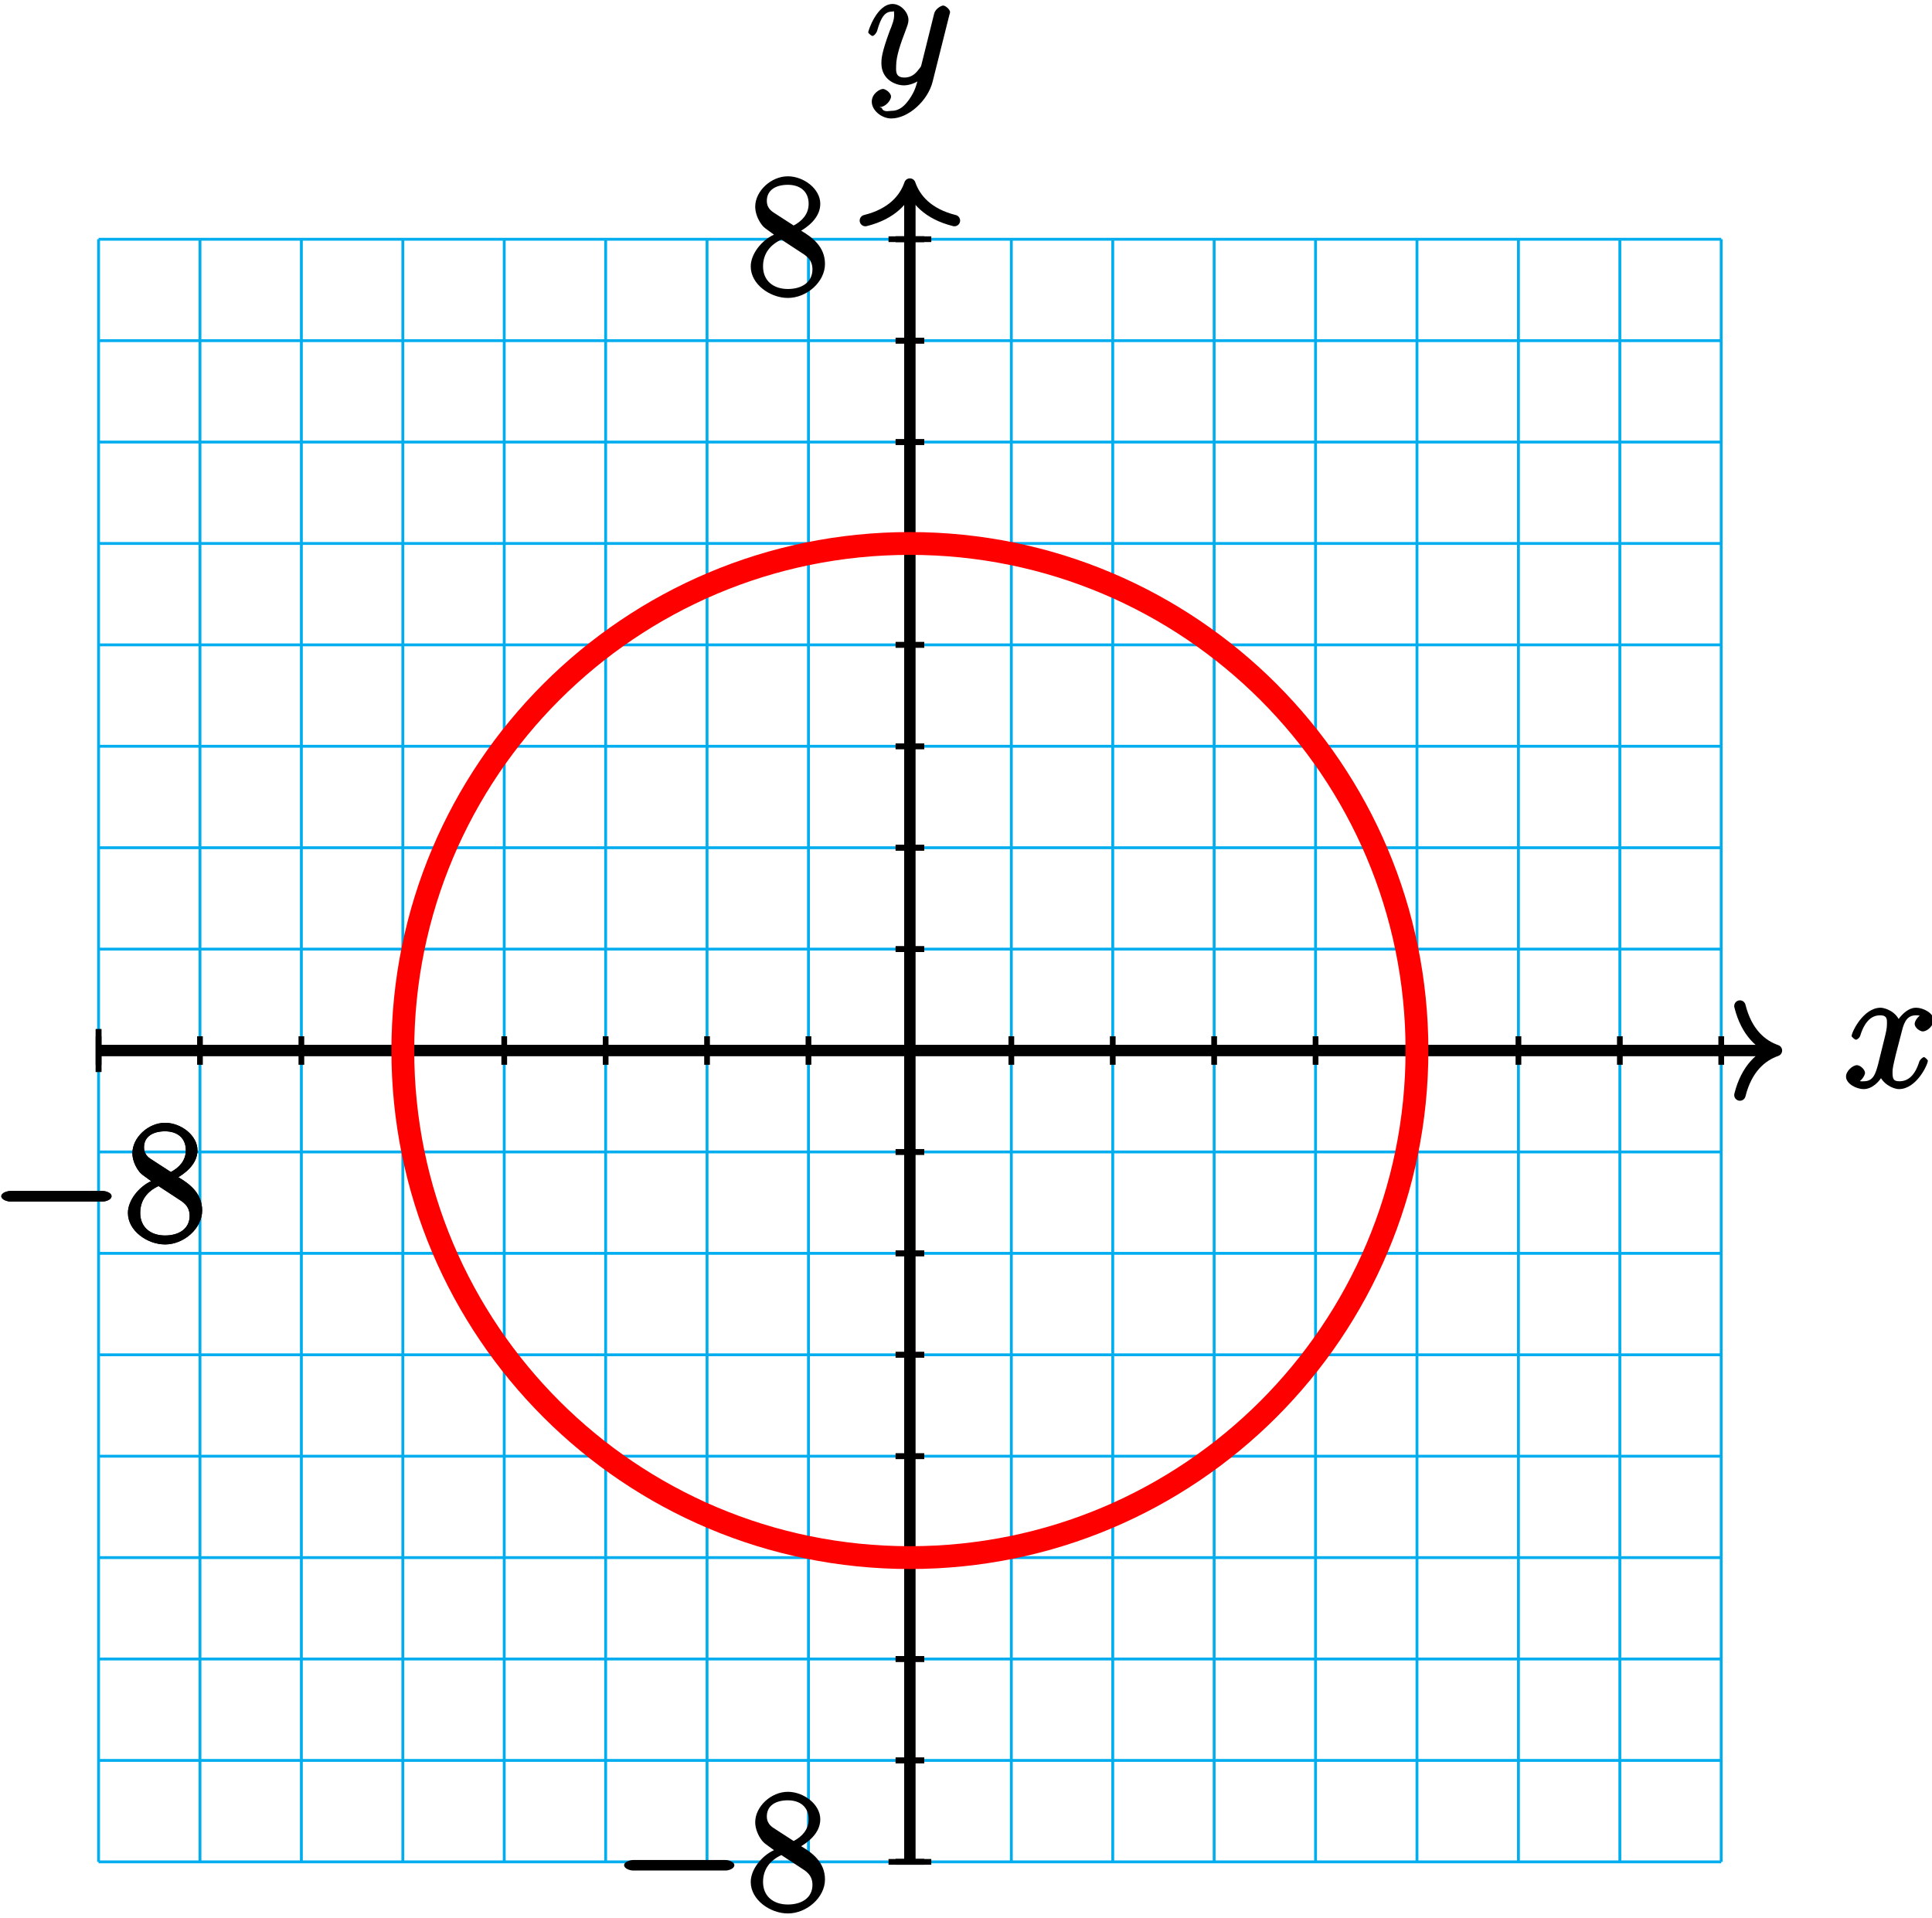
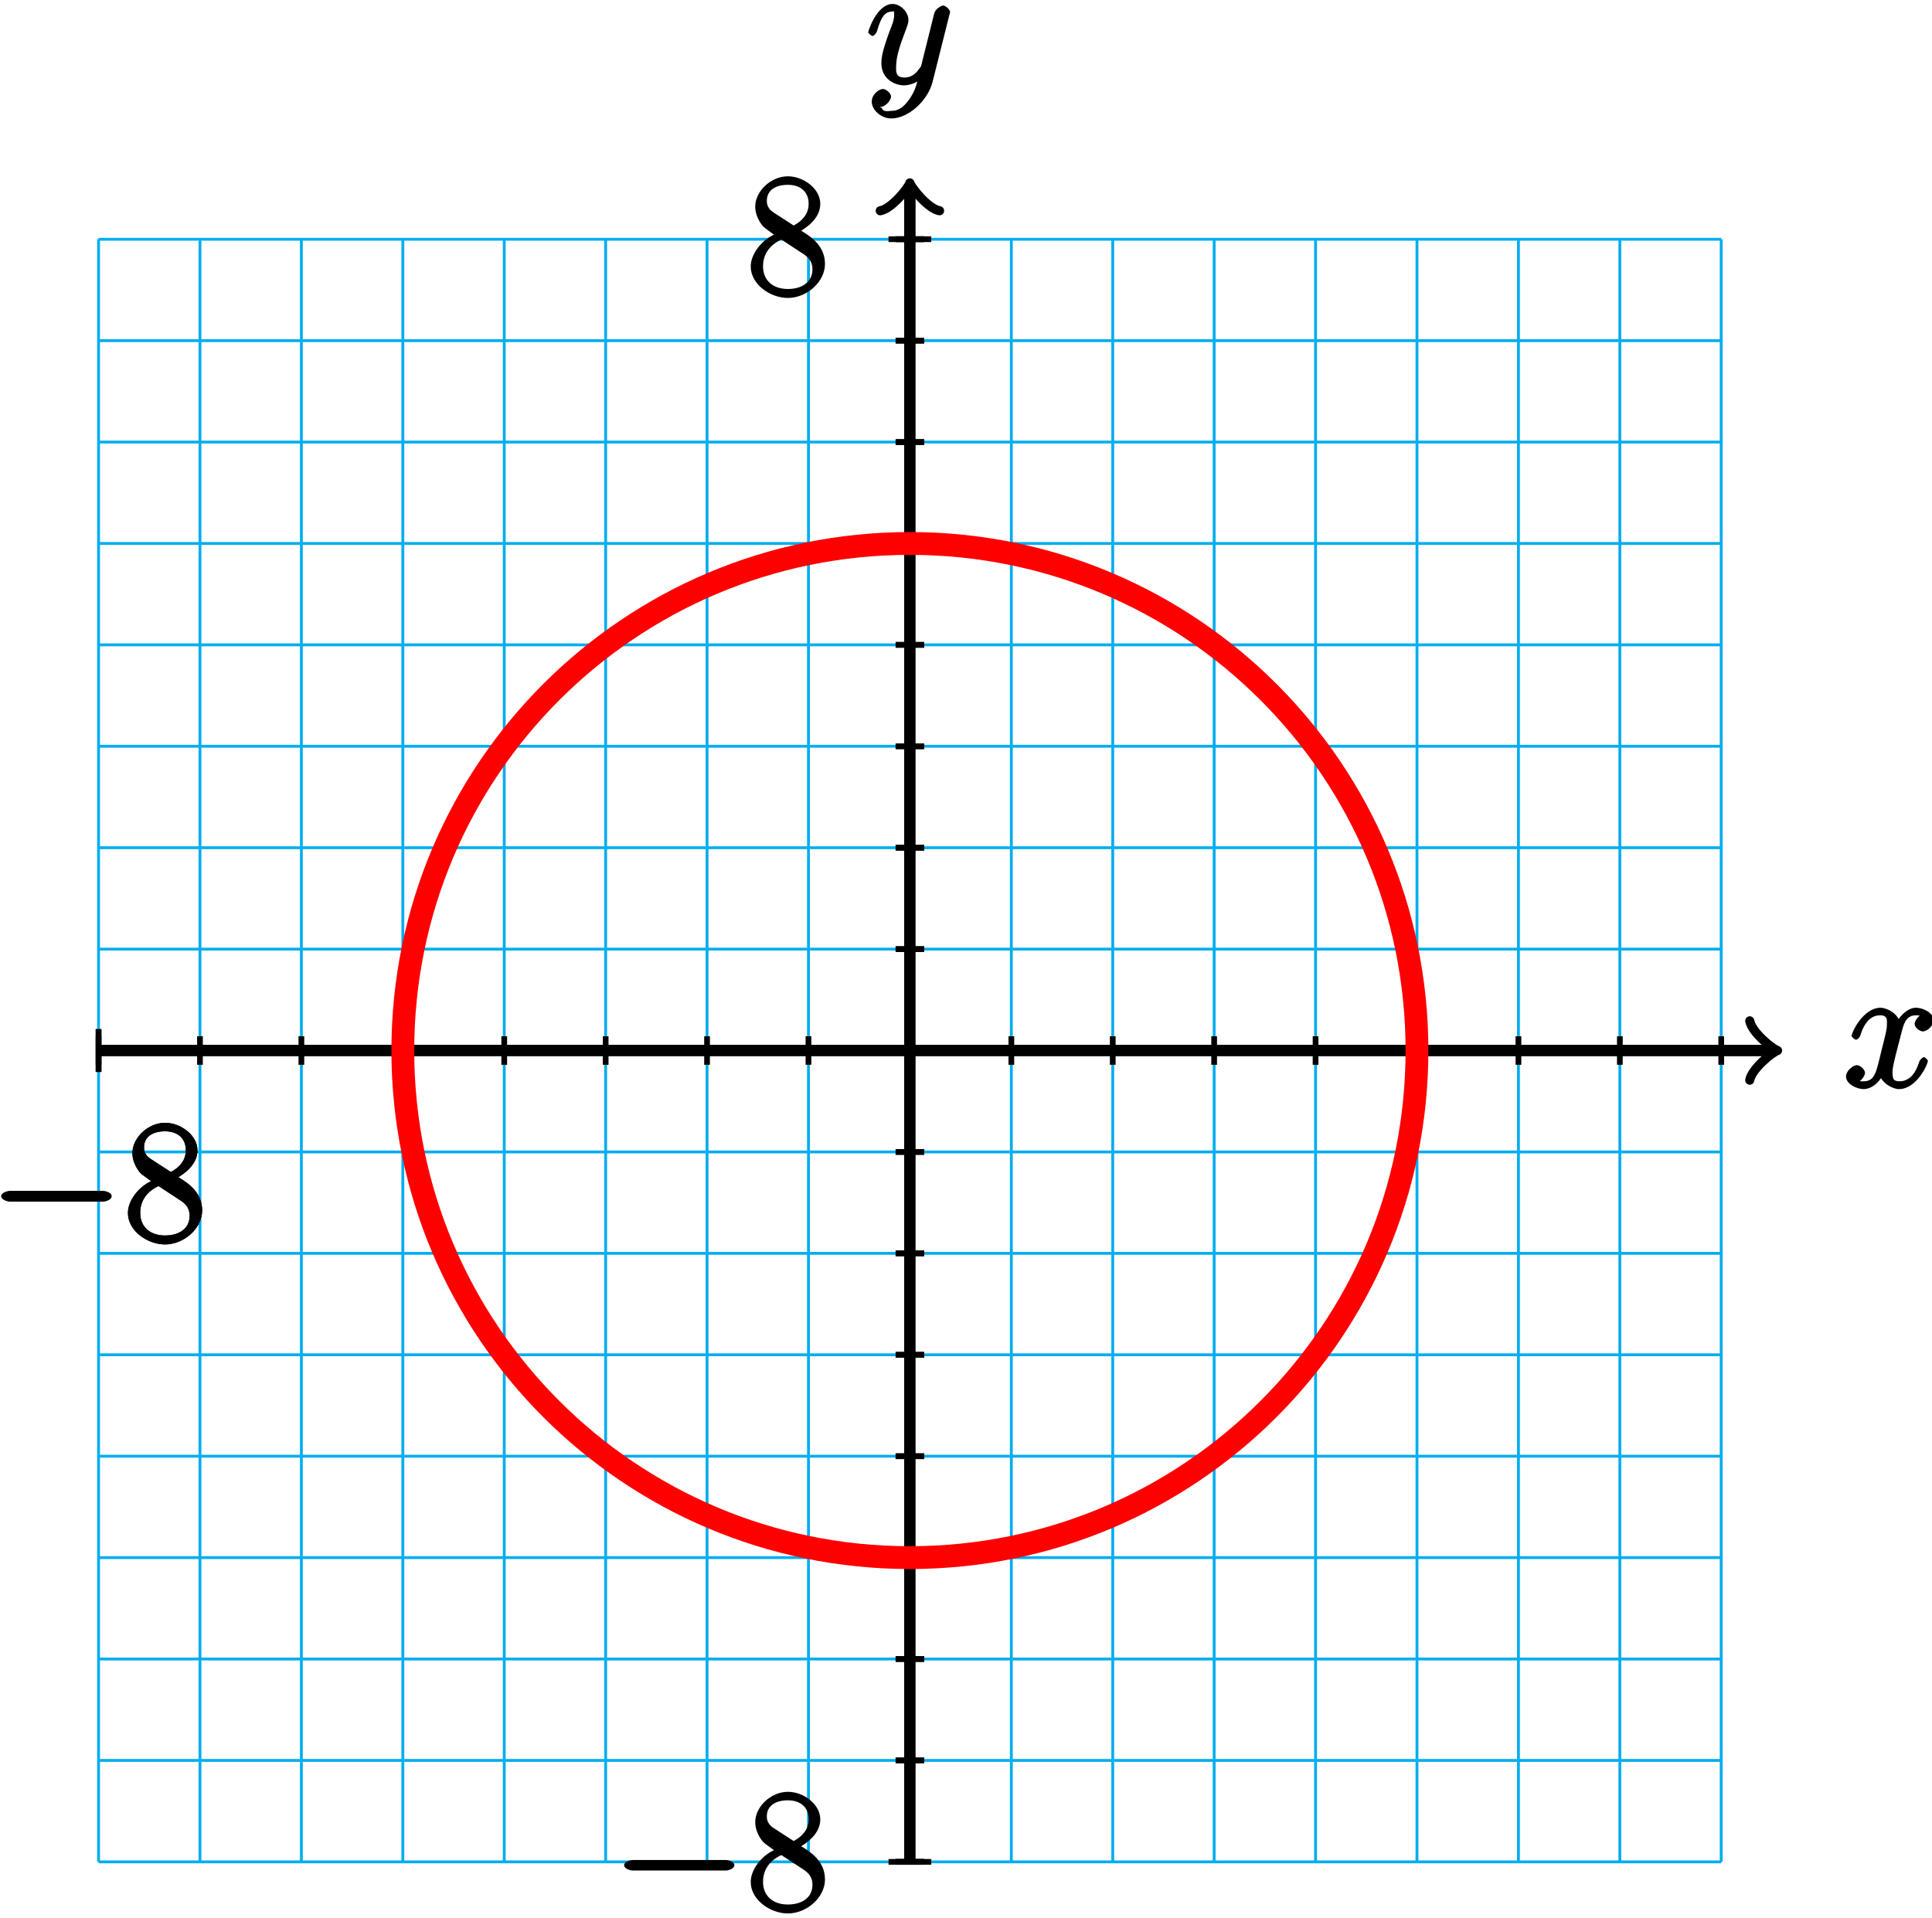
<svg xmlns="http://www.w3.org/2000/svg" xmlns:xlink="http://www.w3.org/1999/xlink" width="135pt" height="134pt" viewBox="0 0 135 134" version="1.1">
  <defs>
    <g>
      <symbol overflow="visible" id="glyph0-0">
        <path style="stroke:none;" d="" />
      </symbol>
      <symbol overflow="visible" id="glyph0-1">
        <path style="stroke:none;" d="M 5.672 -5.172 C 5.281 -5.109 4.969 -4.656 4.969 -4.438 C 4.969 -4.141 5.359 -3.906 5.531 -3.906 C 5.891 -3.906 6.297 -4.359 6.297 -4.688 C 6.297 -5.188 5.562 -5.562 5.062 -5.562 C 4.344 -5.562 3.766 -4.703 3.656 -4.469 L 3.984 -4.469 C 3.703 -5.359 2.812 -5.562 2.594 -5.562 C 1.375 -5.562 0.562 -3.844 0.562 -3.578 C 0.562 -3.531 0.781 -3.328 0.859 -3.328 C 0.953 -3.328 1.094 -3.438 1.156 -3.578 C 1.562 -4.922 2.219 -5.031 2.562 -5.031 C 3.094 -5.031 3.031 -4.672 3.031 -4.391 C 3.031 -4.125 2.969 -3.844 2.828 -3.281 L 2.422 -1.641 C 2.234 -0.922 2.062 -0.422 1.422 -0.422 C 1.359 -0.422 1.172 -0.375 0.922 -0.531 L 0.812 -0.281 C 1.25 -0.359 1.5 -0.859 1.5 -1 C 1.5 -1.25 1.156 -1.547 0.938 -1.547 C 0.641 -1.547 0.172 -1.141 0.172 -0.75 C 0.172 -0.25 0.891 0.125 1.406 0.125 C 1.984 0.125 2.5 -0.375 2.75 -0.859 L 2.469 -0.969 C 2.672 -0.266 3.438 0.125 3.875 0.125 C 5.094 0.125 5.891 -1.594 5.891 -1.859 C 5.891 -1.906 5.688 -2.109 5.625 -2.109 C 5.516 -2.109 5.328 -1.906 5.297 -1.812 C 4.969 -0.75 4.453 -0.422 3.906 -0.422 C 3.484 -0.422 3.422 -0.578 3.422 -1.062 C 3.422 -1.328 3.469 -1.516 3.656 -2.312 L 4.078 -3.938 C 4.25 -4.656 4.5 -5.031 5.062 -5.031 C 5.078 -5.031 5.297 -5.062 5.547 -4.906 Z M 5.672 -5.172 " />
      </symbol>
      <symbol overflow="visible" id="glyph0-2">
        <path style="stroke:none;" d="M 3.031 1.094 C 2.703 1.547 2.359 1.906 1.766 1.906 C 1.625 1.906 1.203 2.031 1.109 1.703 C 0.906 1.641 0.969 1.641 0.984 1.641 C 1.344 1.641 1.75 1.188 1.75 0.906 C 1.75 0.641 1.359 0.375 1.188 0.375 C 0.984 0.375 0.406 0.688 0.406 1.266 C 0.406 1.875 1.094 2.438 1.766 2.438 C 2.969 2.438 4.328 1.188 4.656 -0.125 L 5.828 -4.797 C 5.844 -4.859 5.875 -4.922 5.875 -5 C 5.875 -5.172 5.562 -5.453 5.391 -5.453 C 5.281 -5.453 4.859 -5.25 4.766 -4.891 L 3.891 -1.375 C 3.828 -1.156 3.875 -1.25 3.781 -1.109 C 3.531 -0.781 3.266 -0.422 2.688 -0.422 C 2.016 -0.422 2.109 -0.922 2.109 -1.25 C 2.109 -1.922 2.438 -2.844 2.766 -3.703 C 2.891 -4.047 2.969 -4.219 2.969 -4.453 C 2.969 -4.953 2.453 -5.562 1.859 -5.562 C 0.766 -5.562 0.156 -3.688 0.156 -3.578 C 0.156 -3.531 0.375 -3.328 0.453 -3.328 C 0.562 -3.328 0.734 -3.531 0.781 -3.688 C 1.062 -4.703 1.359 -5.031 1.828 -5.031 C 1.938 -5.031 1.969 -5.172 1.969 -4.781 C 1.969 -4.469 1.844 -4.125 1.656 -3.672 C 1.078 -2.109 1.078 -1.703 1.078 -1.422 C 1.078 -0.281 2.062 0.125 2.656 0.125 C 3 0.125 3.531 -0.031 3.844 -0.344 L 3.688 -0.516 C 3.516 0.141 3.438 0.5 3.031 1.094 Z M 3.031 1.094 " />
      </symbol>
      <symbol overflow="visible" id="glyph1-0">
        <path style="stroke:none;" d="" />
      </symbol>
      <symbol overflow="visible" id="glyph1-1">
        <path style="stroke:none;" d="M 7.875 -2.75 C 8.078 -2.75 8.484 -2.875 8.484 -3.125 C 8.484 -3.359 8.078 -3.484 7.875 -3.484 L 1.406 -3.484 C 1.203 -3.484 0.781 -3.359 0.781 -3.125 C 0.781 -2.875 1.203 -2.75 1.406 -2.75 Z M 7.875 -2.75 " />
      </symbol>
      <symbol overflow="visible" id="glyph2-0">
        <path style="stroke:none;" d="" />
      </symbol>
      <symbol overflow="visible" id="glyph2-1">
        <path style="stroke:none;" d="M 3.672 -4.344 C 4.266 -4.672 5.188 -5.328 5.188 -6.328 C 5.188 -7.375 4.031 -8.25 2.922 -8.25 C 1.75 -8.25 0.641 -7.219 0.641 -6.125 C 0.641 -5.719 0.812 -5.219 1.141 -4.812 C 1.281 -4.656 1.297 -4.641 1.953 -4.172 C 1.094 -3.781 0.328 -2.828 0.328 -1.953 C 0.328 -0.688 1.703 0.25 2.922 0.25 C 4.25 0.25 5.516 -0.875 5.516 -2.125 C 5.516 -3.344 4.609 -4 3.844 -4.453 Z M 2.047 -5.641 C 1.891 -5.75 1.453 -5.953 1.453 -6.531 C 1.453 -7.312 2.109 -7.656 2.922 -7.656 C 3.781 -7.656 4.375 -7.188 4.375 -6.328 C 4.375 -5.594 3.891 -5.109 3.328 -4.812 Z M 2.375 -3.891 L 3.828 -2.938 C 4.141 -2.734 4.641 -2.469 4.641 -1.75 C 4.641 -0.844 3.891 -0.375 2.922 -0.375 C 1.906 -0.375 1.188 -0.953 1.188 -1.953 C 1.188 -2.875 1.719 -3.484 2.469 -3.828 Z M 2.375 -3.891 " />
      </symbol>
    </g>
  </defs>
  <g id="surface1">
    <path style="fill:none;stroke-width:0.199;stroke-linecap:butt;stroke-linejoin:miter;stroke:rgb(0%,67.839%,93.729%);stroke-opacity:1;stroke-miterlimit:10;" d="M -56.693 -56.695 L 56.693 -56.695 M -56.693 -49.606 L 56.693 -49.606 M -56.693 -42.52 L 56.693 -42.52 M -56.693 -35.434 L 56.693 -35.434 M -56.693 -28.348 L 56.693 -28.348 M -56.693 -21.262 L 56.693 -21.262 M -56.693 -14.172 L 56.693 -14.172 M -56.693 -7.086 L 56.693 -7.086 M -56.693 -0 L 56.693 -0 M -56.693 7.086 L 56.693 7.086 M -56.693 14.172 L 56.693 14.172 M -56.693 21.262 L 56.693 21.262 M -56.693 28.348 L 56.693 28.348 M -56.693 35.433 L 56.693 35.433 M -56.693 42.519 L 56.693 42.519 M -56.693 49.605 L 56.693 49.605 M -56.693 56.691 L 56.693 56.691 M -56.693 -56.695 L -56.693 56.695 M -49.607 -56.695 L -49.607 56.695 M -42.521 -56.695 L -42.521 56.695 M -35.432 -56.695 L -35.432 56.695 M -28.346 -56.695 L -28.346 56.695 M -21.26 -56.695 L -21.26 56.695 M -14.174 -56.695 L -14.174 56.695 M -7.088 -56.695 L -7.088 56.695 M -0.002 -56.695 L -0.002 56.695 M 7.088 -56.695 L 7.088 56.695 M 14.174 -56.695 L 14.174 56.695 M 21.26 -56.695 L 21.26 56.695 M 28.346 -56.695 L 28.346 56.695 M 35.432 -56.695 L 35.432 56.695 M 42.522 -56.695 L 42.522 56.695 M 49.608 -56.695 L 49.608 56.695 M 56.69 -56.695 L 56.69 56.695 " transform="matrix(1,0,0,-1,63.58,73.41)" />
-     <path style="fill:none;stroke-width:0.797;stroke-linecap:butt;stroke-linejoin:miter;stroke:rgb(0%,0%,0%);stroke-opacity:1;stroke-miterlimit:10;" d="M -56.693 -0 L 60.15 -0 " transform="matrix(1,0,0,-1,63.58,73.41)" />
-     <path style="fill:none;stroke-width:0.797;stroke-linecap:round;stroke-linejoin:round;stroke:rgb(0%,0%,0%);stroke-opacity:1;stroke-miterlimit:10;" d="M -2.549 3.109 C -2.084 1.246 -1.045 0.363 0.002 -0 C -1.045 -0.363 -2.084 -1.246 -2.549 -3.11 " transform="matrix(1,0,0,-1,124.1272,73.41)" />
+     <path style="fill:none;stroke-width:0.797;stroke-linecap:butt;stroke-linejoin:miter;stroke:rgb(0%,0%,0%);stroke-opacity:1;stroke-miterlimit:10;" d="M -56.693 -0 L 60.236 -0 " transform="matrix(1,0,0,-1,63.58,73.41)" />
+     <path style="fill:none;stroke-width:0.638;stroke-linecap:round;stroke-linejoin:round;stroke:rgb(0%,0%,0%);stroke-opacity:1;stroke-miterlimit:10;" d="M -1.553 2.074 C -1.424 1.297 -0.002 0.129 0.389 -0 C -0.002 -0.129 -1.424 -1.297 -1.553 -2.07 " transform="matrix(1,0,0,-1,123.8183,73.41)" />
    <g style="fill:rgb(0%,0%,0%);fill-opacity:1;">
      <use xlink:href="#glyph0-1" x="128.82" y="75.98" />
    </g>
-     <path style="fill:none;stroke-width:0.797;stroke-linecap:butt;stroke-linejoin:miter;stroke:rgb(0%,0%,0%);stroke-opacity:1;stroke-miterlimit:10;" d="M -0.002 -56.695 L -0.002 60.148 " transform="matrix(1,0,0,-1,63.58,73.41)" />
-     <path style="fill:none;stroke-width:0.797;stroke-linecap:round;stroke-linejoin:round;stroke:rgb(0%,0%,0%);stroke-opacity:1;stroke-miterlimit:10;" d="M -2.551 3.111 C -2.086 1.244 -1.047 0.361 -0 0.002 C -1.047 -0.361 -2.086 -1.244 -2.551 -3.111 " transform="matrix(0,-1,-1,0,63.58,12.86284)" />
+     <path style="fill:none;stroke-width:0.797;stroke-linecap:butt;stroke-linejoin:miter;stroke:rgb(0%,0%,0%);stroke-opacity:1;stroke-miterlimit:10;" d="M -0.002 -56.695 L -0.002 60.238 " transform="matrix(1,0,0,-1,63.58,73.41)" />
+     <path style="fill:none;stroke-width:0.638;stroke-linecap:round;stroke-linejoin:round;stroke:rgb(0%,0%,0%);stroke-opacity:1;stroke-miterlimit:10;" d="M -1.555 2.072 C -1.426 1.295 -0 0.131 0.39 0.002 C -0 -0.131 -1.426 -1.295 -1.555 -2.072 " transform="matrix(0,-1,-1,0,63.58,13.1717)" />
    <g style="fill:rgb(0%,0%,0%);fill-opacity:1;">
      <use xlink:href="#glyph0-2" x="60.51" y="5.84" />
    </g>
    <path style="fill:none;stroke-width:0.399;stroke-linecap:butt;stroke-linejoin:miter;stroke:rgb(0%,0%,0%);stroke-opacity:1;stroke-miterlimit:10;" d="M -56.693 1.496 L -56.693 -1.496 " transform="matrix(1,0,0,-1,63.58,73.41)" />
    <g style="fill:rgb(0%,0%,0%);fill-opacity:1;">
      <use xlink:href="#glyph1-1" x="-0.69" y="86.71" />
    </g>
    <g style="fill:rgb(0%,0%,0%);fill-opacity:1;">
      <use xlink:href="#glyph2-1" x="8.61" y="86.71" />
    </g>
    <path style="fill:none;stroke-width:0.399;stroke-linecap:butt;stroke-linejoin:miter;stroke:rgb(0%,0%,0%);stroke-opacity:1;stroke-miterlimit:10;" d="M -56.693 1.496 L -56.693 -1.496 " transform="matrix(1,0,0,-1,63.58,73.41)" />
    <g style="fill:rgb(0%,0%,0%);fill-opacity:1;">
      <use xlink:href="#glyph1-1" x="-0.69" y="86.71" />
    </g>
    <g style="fill:rgb(0%,0%,0%);fill-opacity:1;">
      <use xlink:href="#glyph2-1" x="8.61" y="86.71" />
    </g>
    <path style="fill:none;stroke-width:0.399;stroke-linecap:butt;stroke-linejoin:miter;stroke:rgb(0%,0%,0%);stroke-opacity:1;stroke-miterlimit:10;" d="M 1.494 -56.695 L -1.494 -56.695 " transform="matrix(1,0,0,-1,63.58,73.41)" />
    <g style="fill:rgb(0%,0%,0%);fill-opacity:1;">
      <use xlink:href="#glyph1-1" x="42.83" y="133.46" />
    </g>
    <g style="fill:rgb(0%,0%,0%);fill-opacity:1;">
      <use xlink:href="#glyph2-1" x="52.13" y="133.46" />
    </g>
    <path style="fill:none;stroke-width:0.399;stroke-linecap:butt;stroke-linejoin:miter;stroke:rgb(0%,0%,0%);stroke-opacity:1;stroke-miterlimit:10;" d="M 1.494 56.695 L -1.494 56.695 " transform="matrix(1,0,0,-1,63.58,73.41)" />
    <g style="fill:rgb(0%,0%,0%);fill-opacity:1;">
      <use xlink:href="#glyph2-1" x="52.13" y="20.57" />
    </g>
    <path style="fill:none;stroke-width:0.399;stroke-linecap:butt;stroke-linejoin:miter;stroke:rgb(0%,0%,0%);stroke-opacity:1;stroke-miterlimit:10;" d="M -56.693 0.996 L -56.693 -0.996 " transform="matrix(1,0,0,-1,63.58,73.41)" />
    <path style="fill:none;stroke-width:0.399;stroke-linecap:butt;stroke-linejoin:miter;stroke:rgb(0%,0%,0%);stroke-opacity:1;stroke-miterlimit:10;" d="M -49.607 0.996 L -49.607 -0.996 " transform="matrix(1,0,0,-1,63.58,73.41)" />
    <path style="fill:none;stroke-width:0.399;stroke-linecap:butt;stroke-linejoin:miter;stroke:rgb(0%,0%,0%);stroke-opacity:1;stroke-miterlimit:10;" d="M -42.521 0.996 L -42.521 -0.996 " transform="matrix(1,0,0,-1,63.58,73.41)" />
    <path style="fill:none;stroke-width:0.399;stroke-linecap:butt;stroke-linejoin:miter;stroke:rgb(0%,0%,0%);stroke-opacity:1;stroke-miterlimit:10;" d="M -35.432 0.996 L -35.432 -0.996 " transform="matrix(1,0,0,-1,63.58,73.41)" />
    <path style="fill:none;stroke-width:0.399;stroke-linecap:butt;stroke-linejoin:miter;stroke:rgb(0%,0%,0%);stroke-opacity:1;stroke-miterlimit:10;" d="M -28.346 0.996 L -28.346 -0.996 " transform="matrix(1,0,0,-1,63.58,73.41)" />
    <path style="fill:none;stroke-width:0.399;stroke-linecap:butt;stroke-linejoin:miter;stroke:rgb(0%,0%,0%);stroke-opacity:1;stroke-miterlimit:10;" d="M -21.26 0.996 L -21.26 -0.996 " transform="matrix(1,0,0,-1,63.58,73.41)" />
    <path style="fill:none;stroke-width:0.399;stroke-linecap:butt;stroke-linejoin:miter;stroke:rgb(0%,0%,0%);stroke-opacity:1;stroke-miterlimit:10;" d="M -14.174 0.996 L -14.174 -0.996 " transform="matrix(1,0,0,-1,63.58,73.41)" />
    <path style="fill:none;stroke-width:0.399;stroke-linecap:butt;stroke-linejoin:miter;stroke:rgb(0%,0%,0%);stroke-opacity:1;stroke-miterlimit:10;" d="M -7.088 0.996 L -7.088 -0.996 " transform="matrix(1,0,0,-1,63.58,73.41)" />
    <path style="fill:none;stroke-width:0.399;stroke-linecap:butt;stroke-linejoin:miter;stroke:rgb(0%,0%,0%);stroke-opacity:1;stroke-miterlimit:10;" d="M -0.002 0.996 L -0.002 -0.996 " transform="matrix(1,0,0,-1,63.58,73.41)" />
    <path style="fill:none;stroke-width:0.399;stroke-linecap:butt;stroke-linejoin:miter;stroke:rgb(0%,0%,0%);stroke-opacity:1;stroke-miterlimit:10;" d="M 7.088 0.996 L 7.088 -0.996 " transform="matrix(1,0,0,-1,63.58,73.41)" />
    <path style="fill:none;stroke-width:0.399;stroke-linecap:butt;stroke-linejoin:miter;stroke:rgb(0%,0%,0%);stroke-opacity:1;stroke-miterlimit:10;" d="M 14.174 0.996 L 14.174 -0.996 " transform="matrix(1,0,0,-1,63.58,73.41)" />
    <path style="fill:none;stroke-width:0.399;stroke-linecap:butt;stroke-linejoin:miter;stroke:rgb(0%,0%,0%);stroke-opacity:1;stroke-miterlimit:10;" d="M 21.26 0.996 L 21.26 -0.996 " transform="matrix(1,0,0,-1,63.58,73.41)" />
    <path style="fill:none;stroke-width:0.399;stroke-linecap:butt;stroke-linejoin:miter;stroke:rgb(0%,0%,0%);stroke-opacity:1;stroke-miterlimit:10;" d="M 28.346 0.996 L 28.346 -0.996 " transform="matrix(1,0,0,-1,63.58,73.41)" />
    <path style="fill:none;stroke-width:0.399;stroke-linecap:butt;stroke-linejoin:miter;stroke:rgb(0%,0%,0%);stroke-opacity:1;stroke-miterlimit:10;" d="M 35.432 0.996 L 35.432 -0.996 " transform="matrix(1,0,0,-1,63.58,73.41)" />
    <path style="fill:none;stroke-width:0.399;stroke-linecap:butt;stroke-linejoin:miter;stroke:rgb(0%,0%,0%);stroke-opacity:1;stroke-miterlimit:10;" d="M 42.522 0.996 L 42.522 -0.996 " transform="matrix(1,0,0,-1,63.58,73.41)" />
    <path style="fill:none;stroke-width:0.399;stroke-linecap:butt;stroke-linejoin:miter;stroke:rgb(0%,0%,0%);stroke-opacity:1;stroke-miterlimit:10;" d="M 49.608 0.996 L 49.608 -0.996 " transform="matrix(1,0,0,-1,63.58,73.41)" />
    <path style="fill:none;stroke-width:0.399;stroke-linecap:butt;stroke-linejoin:miter;stroke:rgb(0%,0%,0%);stroke-opacity:1;stroke-miterlimit:10;" d="M 56.693 0.996 L 56.693 -0.996 " transform="matrix(1,0,0,-1,63.58,73.41)" />
    <path style="fill:none;stroke-width:0.399;stroke-linecap:butt;stroke-linejoin:miter;stroke:rgb(0%,0%,0%);stroke-opacity:1;stroke-miterlimit:10;" d="M 0.998 -56.695 L -0.998 -56.695 " transform="matrix(1,0,0,-1,63.58,73.41)" />
    <path style="fill:none;stroke-width:0.399;stroke-linecap:butt;stroke-linejoin:miter;stroke:rgb(0%,0%,0%);stroke-opacity:1;stroke-miterlimit:10;" d="M 0.998 -49.606 L -0.998 -49.606 " transform="matrix(1,0,0,-1,63.58,73.41)" />
    <path style="fill:none;stroke-width:0.399;stroke-linecap:butt;stroke-linejoin:miter;stroke:rgb(0%,0%,0%);stroke-opacity:1;stroke-miterlimit:10;" d="M 0.998 -42.52 L -0.998 -42.52 " transform="matrix(1,0,0,-1,63.58,73.41)" />
    <path style="fill:none;stroke-width:0.399;stroke-linecap:butt;stroke-linejoin:miter;stroke:rgb(0%,0%,0%);stroke-opacity:1;stroke-miterlimit:10;" d="M 0.998 -35.434 L -0.998 -35.434 " transform="matrix(1,0,0,-1,63.58,73.41)" />
    <path style="fill:none;stroke-width:0.399;stroke-linecap:butt;stroke-linejoin:miter;stroke:rgb(0%,0%,0%);stroke-opacity:1;stroke-miterlimit:10;" d="M 0.998 -28.348 L -0.998 -28.348 " transform="matrix(1,0,0,-1,63.58,73.41)" />
    <path style="fill:none;stroke-width:0.399;stroke-linecap:butt;stroke-linejoin:miter;stroke:rgb(0%,0%,0%);stroke-opacity:1;stroke-miterlimit:10;" d="M 0.998 -21.262 L -0.998 -21.262 " transform="matrix(1,0,0,-1,63.58,73.41)" />
    <path style="fill:none;stroke-width:0.399;stroke-linecap:butt;stroke-linejoin:miter;stroke:rgb(0%,0%,0%);stroke-opacity:1;stroke-miterlimit:10;" d="M 0.998 -14.172 L -0.998 -14.172 " transform="matrix(1,0,0,-1,63.58,73.41)" />
    <path style="fill:none;stroke-width:0.399;stroke-linecap:butt;stroke-linejoin:miter;stroke:rgb(0%,0%,0%);stroke-opacity:1;stroke-miterlimit:10;" d="M 0.998 -7.086 L -0.998 -7.086 " transform="matrix(1,0,0,-1,63.58,73.41)" />
    <path style="fill:none;stroke-width:0.399;stroke-linecap:butt;stroke-linejoin:miter;stroke:rgb(0%,0%,0%);stroke-opacity:1;stroke-miterlimit:10;" d="M 0.998 -0 L -0.998 -0 " transform="matrix(1,0,0,-1,63.58,73.41)" />
    <path style="fill:none;stroke-width:0.399;stroke-linecap:butt;stroke-linejoin:miter;stroke:rgb(0%,0%,0%);stroke-opacity:1;stroke-miterlimit:10;" d="M 0.998 7.086 L -0.998 7.086 " transform="matrix(1,0,0,-1,63.58,73.41)" />
    <path style="fill:none;stroke-width:0.399;stroke-linecap:butt;stroke-linejoin:miter;stroke:rgb(0%,0%,0%);stroke-opacity:1;stroke-miterlimit:10;" d="M 0.998 14.172 L -0.998 14.172 " transform="matrix(1,0,0,-1,63.58,73.41)" />
    <path style="fill:none;stroke-width:0.399;stroke-linecap:butt;stroke-linejoin:miter;stroke:rgb(0%,0%,0%);stroke-opacity:1;stroke-miterlimit:10;" d="M 0.998 21.262 L -0.998 21.262 " transform="matrix(1,0,0,-1,63.58,73.41)" />
    <path style="fill:none;stroke-width:0.399;stroke-linecap:butt;stroke-linejoin:miter;stroke:rgb(0%,0%,0%);stroke-opacity:1;stroke-miterlimit:10;" d="M 0.998 28.348 L -0.998 28.348 " transform="matrix(1,0,0,-1,63.58,73.41)" />
    <path style="fill:none;stroke-width:0.399;stroke-linecap:butt;stroke-linejoin:miter;stroke:rgb(0%,0%,0%);stroke-opacity:1;stroke-miterlimit:10;" d="M 0.998 35.433 L -0.998 35.433 " transform="matrix(1,0,0,-1,63.58,73.41)" />
    <path style="fill:none;stroke-width:0.399;stroke-linecap:butt;stroke-linejoin:miter;stroke:rgb(0%,0%,0%);stroke-opacity:1;stroke-miterlimit:10;" d="M 0.998 42.519 L -0.998 42.519 " transform="matrix(1,0,0,-1,63.58,73.41)" />
    <path style="fill:none;stroke-width:0.399;stroke-linecap:butt;stroke-linejoin:miter;stroke:rgb(0%,0%,0%);stroke-opacity:1;stroke-miterlimit:10;" d="M 0.998 49.605 L -0.998 49.605 " transform="matrix(1,0,0,-1,63.58,73.41)" />
    <path style="fill:none;stroke-width:0.399;stroke-linecap:butt;stroke-linejoin:miter;stroke:rgb(0%,0%,0%);stroke-opacity:1;stroke-miterlimit:10;" d="M 0.998 56.695 L -0.998 56.695 " transform="matrix(1,0,0,-1,63.58,73.41)" />
    <path style="fill:none;stroke-width:0.399;stroke-linecap:butt;stroke-linejoin:miter;stroke:rgb(0%,0%,0%);stroke-opacity:1;stroke-miterlimit:10;" d="M 0.998 -56.695 L -0.998 -56.695 " transform="matrix(1,0,0,-1,63.58,73.41)" />
    <path style="fill:none;stroke-width:0.399;stroke-linecap:butt;stroke-linejoin:miter;stroke:rgb(0%,0%,0%);stroke-opacity:1;stroke-miterlimit:10;" d="M 0.998 -49.606 L -0.998 -49.606 " transform="matrix(1,0,0,-1,63.58,73.41)" />
    <path style="fill:none;stroke-width:0.399;stroke-linecap:butt;stroke-linejoin:miter;stroke:rgb(0%,0%,0%);stroke-opacity:1;stroke-miterlimit:10;" d="M 0.998 -42.52 L -0.998 -42.52 " transform="matrix(1,0,0,-1,63.58,73.41)" />
    <path style="fill:none;stroke-width:0.399;stroke-linecap:butt;stroke-linejoin:miter;stroke:rgb(0%,0%,0%);stroke-opacity:1;stroke-miterlimit:10;" d="M 0.998 -35.434 L -0.998 -35.434 " transform="matrix(1,0,0,-1,63.58,73.41)" />
    <path style="fill:none;stroke-width:0.399;stroke-linecap:butt;stroke-linejoin:miter;stroke:rgb(0%,0%,0%);stroke-opacity:1;stroke-miterlimit:10;" d="M 0.998 -28.348 L -0.998 -28.348 " transform="matrix(1,0,0,-1,63.58,73.41)" />
    <path style="fill:none;stroke-width:0.399;stroke-linecap:butt;stroke-linejoin:miter;stroke:rgb(0%,0%,0%);stroke-opacity:1;stroke-miterlimit:10;" d="M 0.998 -21.262 L -0.998 -21.262 " transform="matrix(1,0,0,-1,63.58,73.41)" />
    <path style="fill:none;stroke-width:0.399;stroke-linecap:butt;stroke-linejoin:miter;stroke:rgb(0%,0%,0%);stroke-opacity:1;stroke-miterlimit:10;" d="M 0.998 -14.172 L -0.998 -14.172 " transform="matrix(1,0,0,-1,63.58,73.41)" />
    <path style="fill:none;stroke-width:0.399;stroke-linecap:butt;stroke-linejoin:miter;stroke:rgb(0%,0%,0%);stroke-opacity:1;stroke-miterlimit:10;" d="M 0.998 -7.086 L -0.998 -7.086 " transform="matrix(1,0,0,-1,63.58,73.41)" />
    <path style="fill:none;stroke-width:0.399;stroke-linecap:butt;stroke-linejoin:miter;stroke:rgb(0%,0%,0%);stroke-opacity:1;stroke-miterlimit:10;" d="M 0.998 -0 L -0.998 -0 " transform="matrix(1,0,0,-1,63.58,73.41)" />
    <path style="fill:none;stroke-width:0.399;stroke-linecap:butt;stroke-linejoin:miter;stroke:rgb(0%,0%,0%);stroke-opacity:1;stroke-miterlimit:10;" d="M 0.998 7.086 L -0.998 7.086 " transform="matrix(1,0,0,-1,63.58,73.41)" />
    <path style="fill:none;stroke-width:0.399;stroke-linecap:butt;stroke-linejoin:miter;stroke:rgb(0%,0%,0%);stroke-opacity:1;stroke-miterlimit:10;" d="M 0.998 14.172 L -0.998 14.172 " transform="matrix(1,0,0,-1,63.58,73.41)" />
    <path style="fill:none;stroke-width:0.399;stroke-linecap:butt;stroke-linejoin:miter;stroke:rgb(0%,0%,0%);stroke-opacity:1;stroke-miterlimit:10;" d="M 0.998 21.262 L -0.998 21.262 " transform="matrix(1,0,0,-1,63.58,73.41)" />
    <path style="fill:none;stroke-width:0.399;stroke-linecap:butt;stroke-linejoin:miter;stroke:rgb(0%,0%,0%);stroke-opacity:1;stroke-miterlimit:10;" d="M 0.998 28.348 L -0.998 28.348 " transform="matrix(1,0,0,-1,63.58,73.41)" />
    <path style="fill:none;stroke-width:0.399;stroke-linecap:butt;stroke-linejoin:miter;stroke:rgb(0%,0%,0%);stroke-opacity:1;stroke-miterlimit:10;" d="M 0.998 35.433 L -0.998 35.433 " transform="matrix(1,0,0,-1,63.58,73.41)" />
    <path style="fill:none;stroke-width:0.399;stroke-linecap:butt;stroke-linejoin:miter;stroke:rgb(0%,0%,0%);stroke-opacity:1;stroke-miterlimit:10;" d="M 0.998 42.519 L -0.998 42.519 " transform="matrix(1,0,0,-1,63.58,73.41)" />
    <path style="fill:none;stroke-width:0.399;stroke-linecap:butt;stroke-linejoin:miter;stroke:rgb(0%,0%,0%);stroke-opacity:1;stroke-miterlimit:10;" d="M 0.998 49.605 L -0.998 49.605 " transform="matrix(1,0,0,-1,63.58,73.41)" />
    <path style="fill:none;stroke-width:0.399;stroke-linecap:butt;stroke-linejoin:miter;stroke:rgb(0%,0%,0%);stroke-opacity:1;stroke-miterlimit:10;" d="M 0.998 56.695 L -0.998 56.695 " transform="matrix(1,0,0,-1,63.58,73.41)" />
    <path style="fill:none;stroke-width:1.594;stroke-linecap:butt;stroke-linejoin:miter;stroke:rgb(100%,0%,0%);stroke-opacity:1;stroke-miterlimit:10;" d="M 35.432 -0 C 35.432 19.57 19.568 35.433 -0.002 35.433 C -19.568 35.433 -35.432 19.57 -35.432 -0 C -35.432 -19.57 -19.568 -35.434 -0.002 -35.434 C 19.568 -35.434 35.432 -19.57 35.432 -0 Z M 35.432 -0 " transform="matrix(1,0,0,-1,63.58,73.41)" />
  </g>
</svg>
